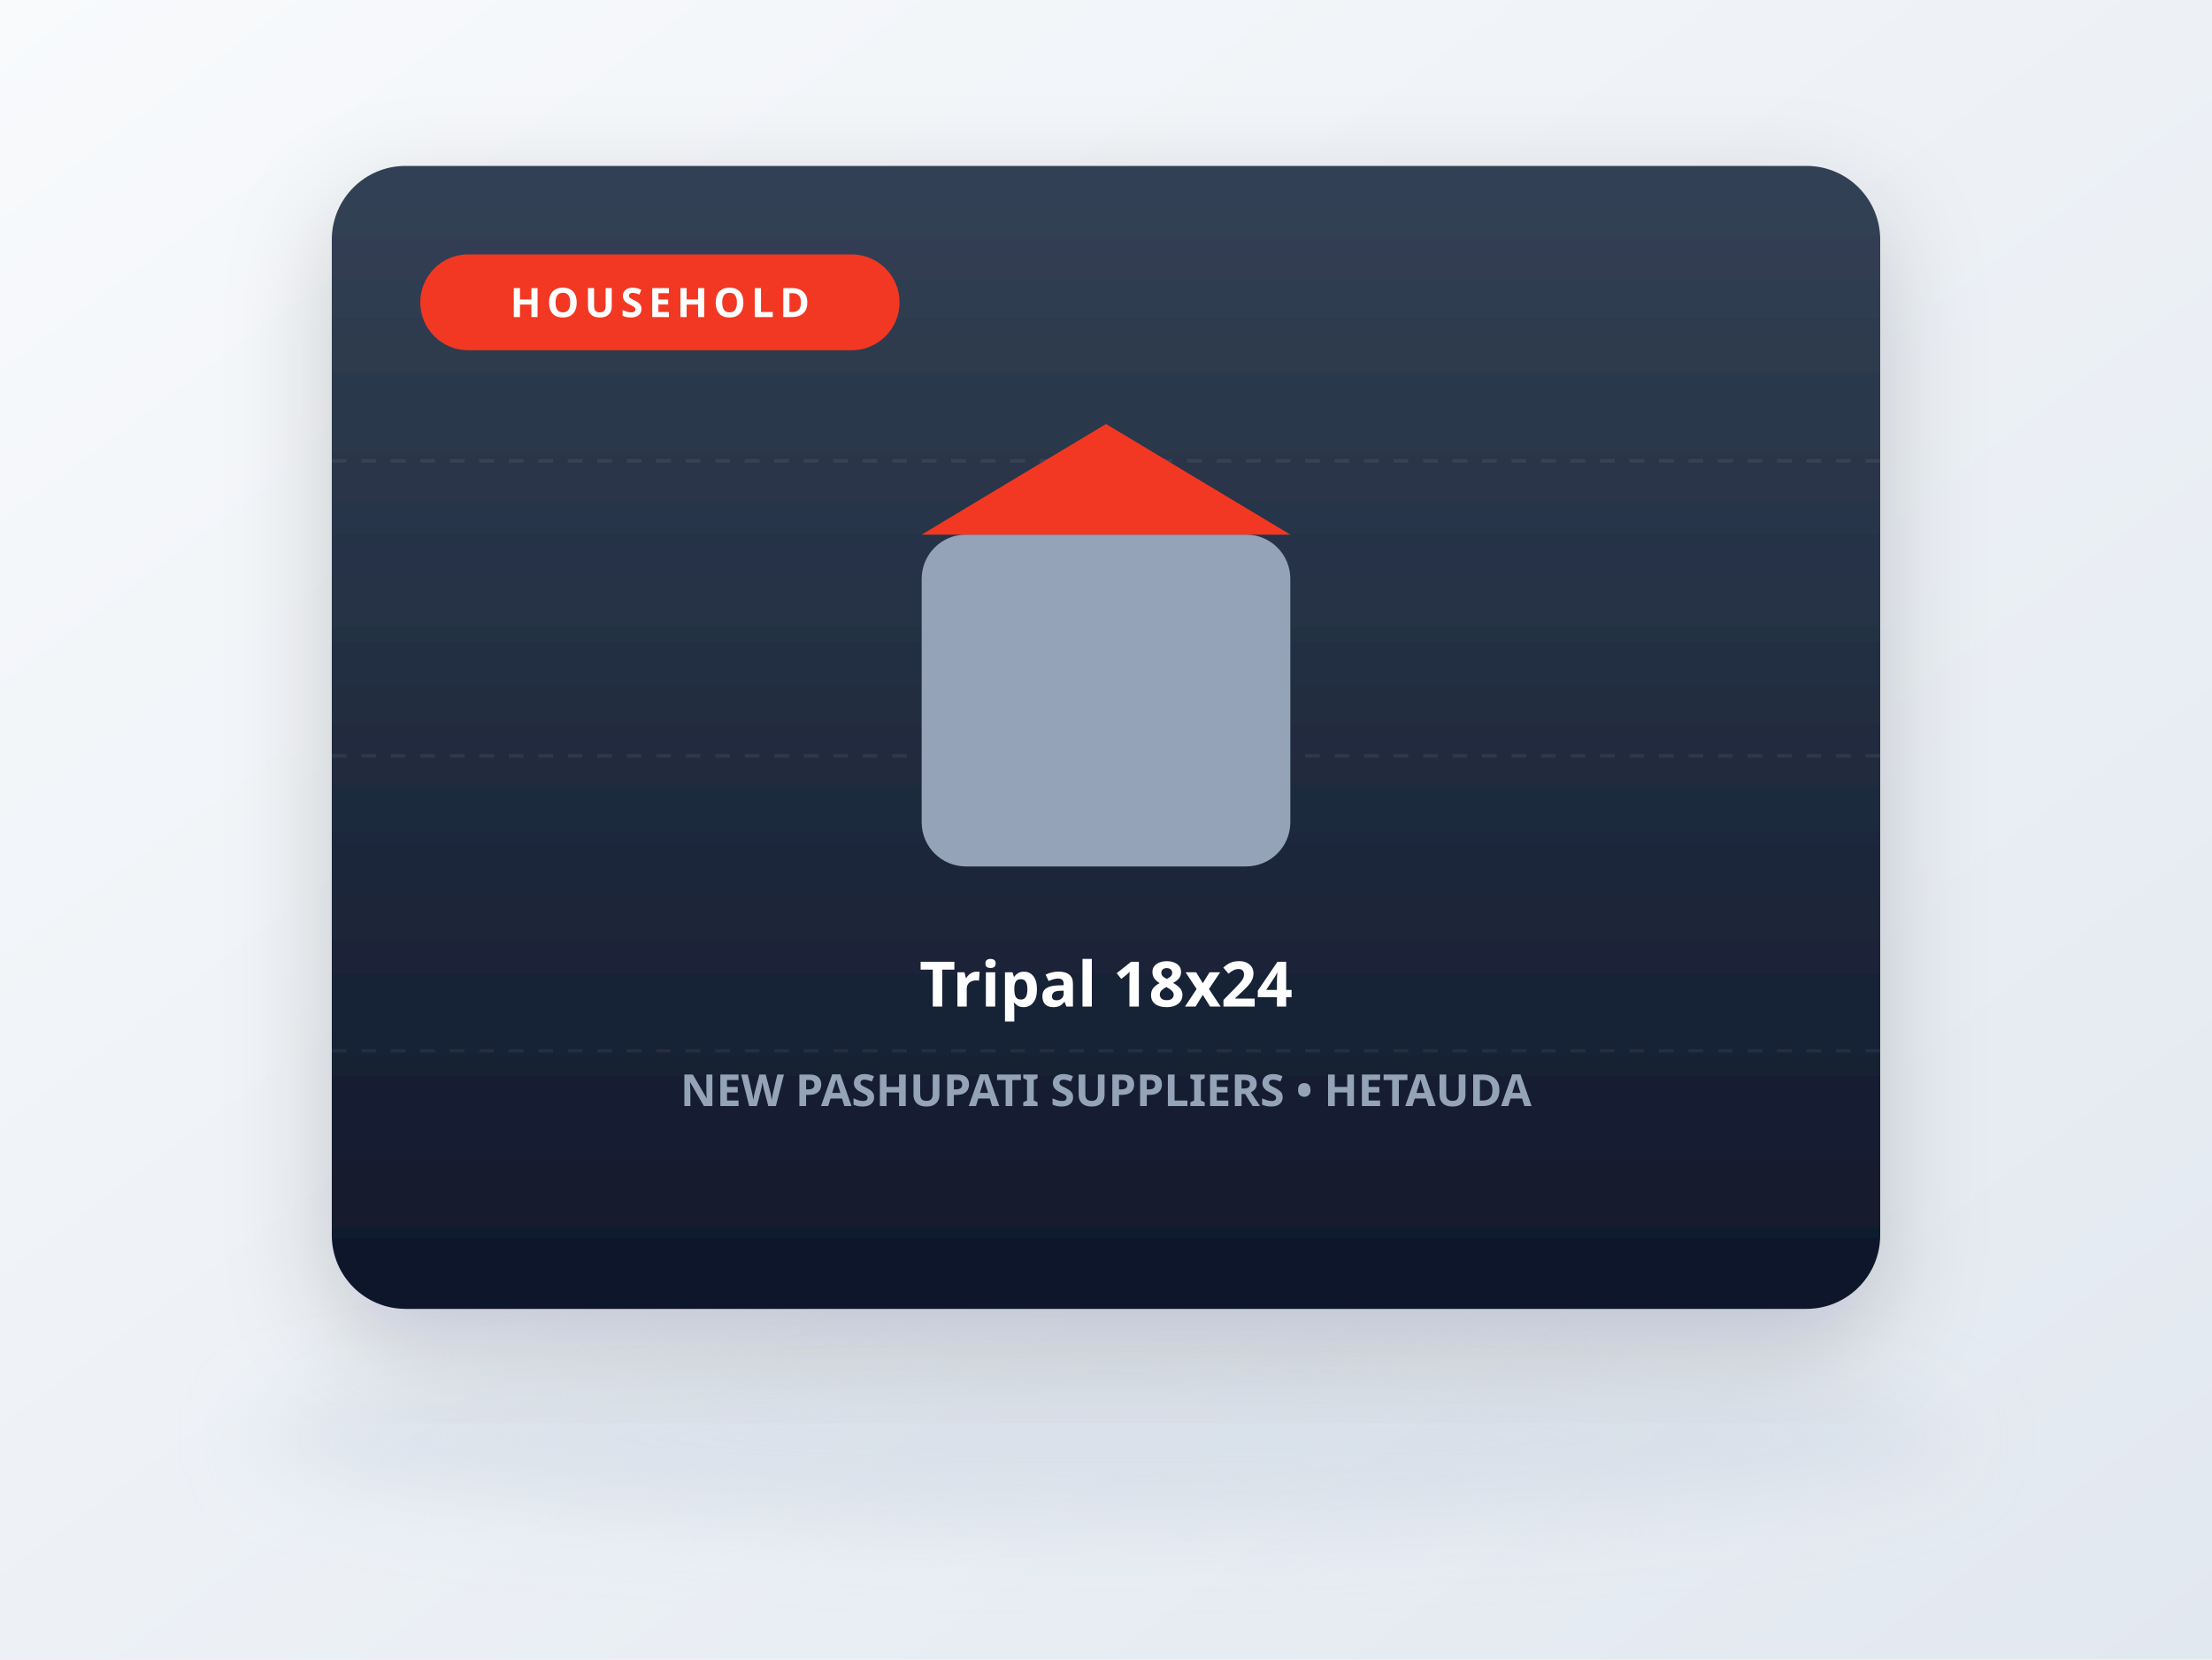
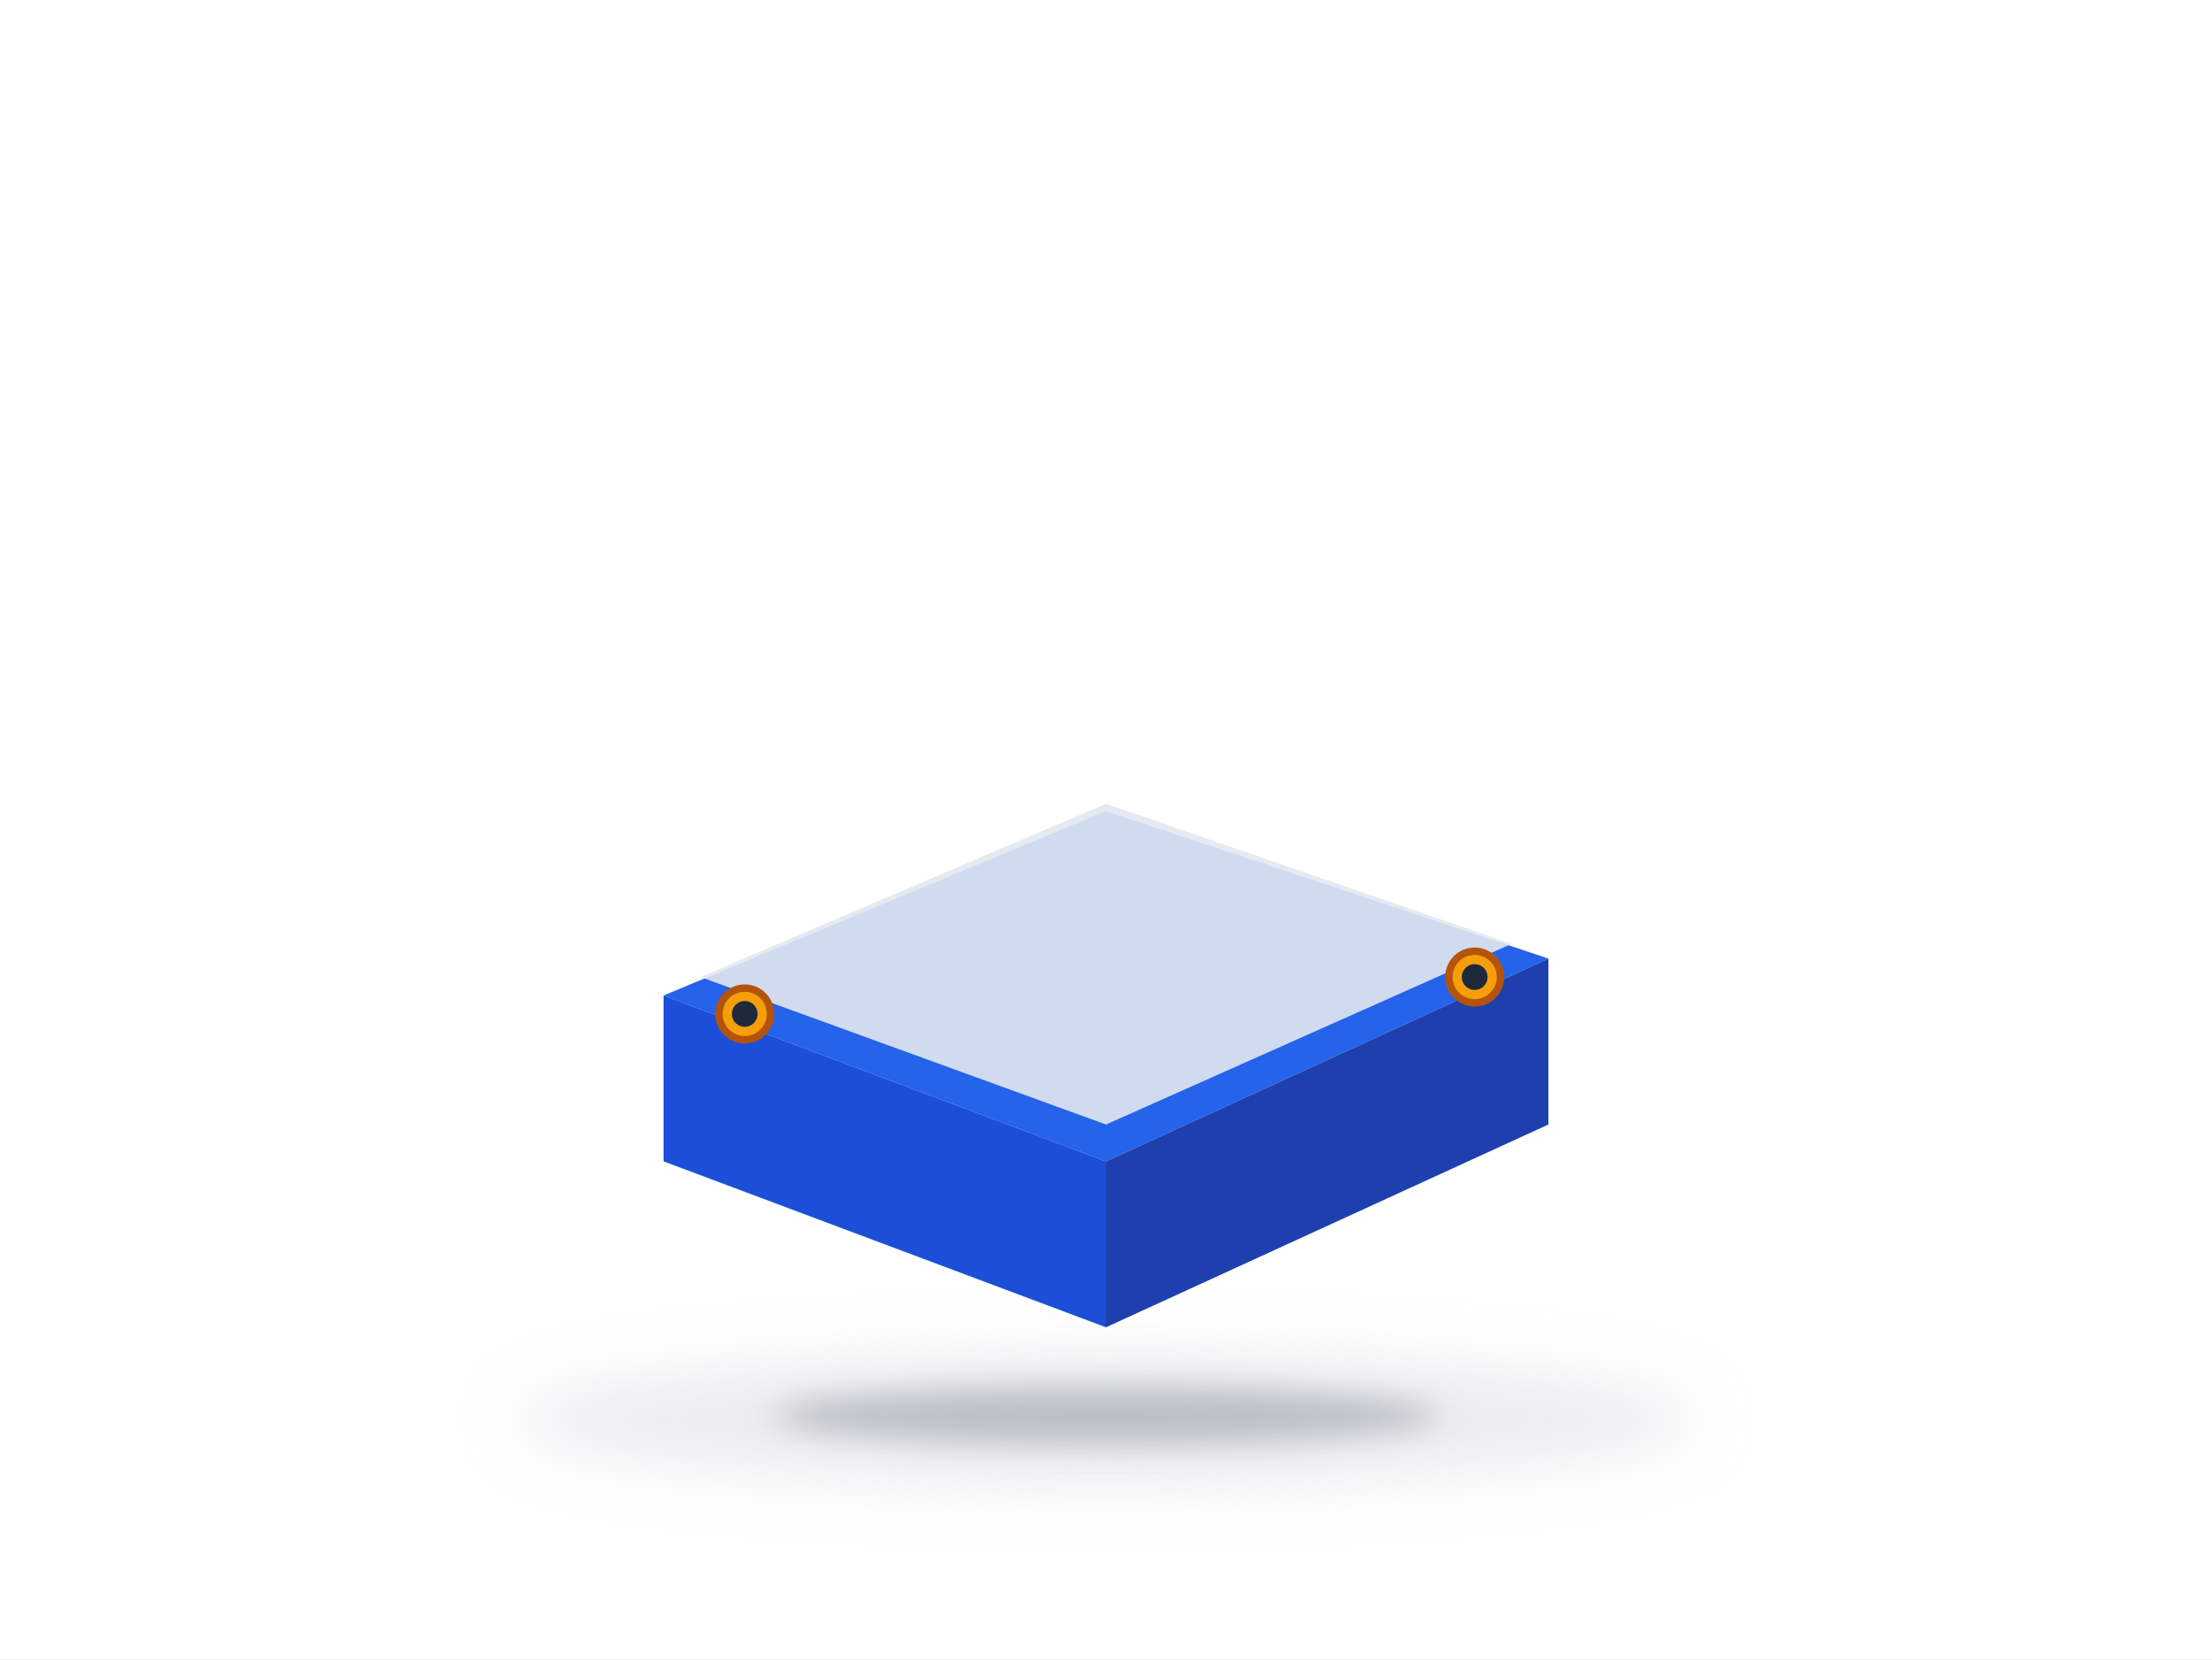
<svg xmlns="http://www.w3.org/2000/svg" viewBox="0 0 600 450" width="600" height="450">
  <defs>
-     <linearGradient id="bgGrad" x1="0%" y1="0%" x2="100%" y2="100%">
-       <stop offset="0%" stop-color="#F8FAFC" />
+     <linearGradient id="metalGrad" x1="0%" y1="0%" x2="100%" y2="0%">
+       <stop offset="0%" stop-color="#94A3B8" />
+       <stop offset="25%" stop-color="#E2E8F0" />
+       <stop offset="50%" stop-color="#FFFFFF" />
+       <stop offset="75%" stop-color="#CBD5E1" />
+       <stop offset="100%" stop-color="#64748B" />
+     </linearGradient>
+     <linearGradient id="chromeGrad" x1="0%" y1="0%" x2="0%" y2="100%">
+       <stop offset="0%" stop-color="#FFFFFF" />
+       <stop offset="35%" stop-color="#CBD5E1" />
+       <stop offset="70%" stop-color="#94A3B8" />
      <stop offset="100%" stop-color="#E2E8F0" />
    </linearGradient>
-     <linearGradient id="cardGrad" x1="0%" y1="0%" x2="0%" y2="100%">
-       <stop offset="0%" stop-color="#334155" />
-       <stop offset="100%" stop-color="#0F172A" />
+     <linearGradient id="brassGrad" x1="0%" y1="0%" x2="100%" y2="100%">
+       <stop offset="0%" stop-color="#FDE68A" />
+       <stop offset="30%" stop-color="#F59E0B" />
+       <stop offset="70%" stop-color="#D97706" />
+       <stop offset="100%" stop-color="#B45309" />
    </linearGradient>
-     <filter id="shadow" x="-10%" y="-10%" width="120%" height="120%">
-       <feDropShadow dx="0" dy="10" stdDeviation="14" flood-color="#0F172A" flood-opacity="0.18" />
-     </filter>
+     <linearGradient id="nonstickGrad" x1="0%" y1="0%" x2="100%" y2="100%">
+       <stop offset="0%" stop-color="#262626" />
+       <stop offset="50%" stop-color="#171717" />
+       <stop offset="100%" stop-color="#0A0A0A" />
+     </linearGradient>
+     <linearGradient id="strawGrad" x1="0%" y1="0%" x2="100%" y2="0%">
+       <stop offset="0%" stop-color="#D97706" />
+       <stop offset="50%" stop-color="#FDE68A" />
+       <stop offset="100%" stop-color="#B45309" />
+     </linearGradient>
  </defs>
-   <rect width="600" height="450" fill="url(#bgGrad)" />
-   <ellipse cx="300" cy="390" rx="230" ry="24" fill="#CBD5E1" opacity="0.5" filter="blur(10px)" />
-   <g transform="translate(90, 45)" filter="url(#shadow)">
-     <rect width="420" height="310" rx="20" fill="url(#cardGrad)" />
-     <line x1="0" y1="80" x2="420" y2="80" stroke="#FFFFFF" stroke-opacity="0.06" stroke-dasharray="4,4" />
-     <line x1="0" y1="160" x2="420" y2="160" stroke="#FFFFFF" stroke-opacity="0.06" stroke-dasharray="4,4" />
-     <line x1="0" y1="240" x2="420" y2="240" stroke="#FFFFFF" stroke-opacity="0.06" stroke-dasharray="4,4" />
-     <rect x="24" y="24" width="130" height="26" rx="13" fill="#F23822" />
-     <text x="89" y="41" font-family="system-ui, sans-serif" font-size="11" font-weight="800" fill="#FFFFFF" text-anchor="middle" letter-spacing="1.5">HOUSEHOLD</text>
-     <g transform="translate(10, 10)">
-       <rect x="150" y="90" width="100" height="90" rx="12" fill="#94A3B8" />
-       <path d="M 150 90 L 200 60 L 250 90 Z" fill="#F23822" />
+   <rect width="600" height="450" fill="#FFFFFF" />
+   <ellipse cx="300" cy="385" rx="160" ry="18" fill="#D1D5DB" opacity="0.45" filter="blur(8px)" />
+   <ellipse cx="300" cy="384" rx="90" ry="8" fill="#9CA3AF" opacity="0.6" filter="blur(4px)" />
+   <g id="product-artwork">
+     <g transform="translate(180, 180)">
+       <polygon points="0,90 120,40 240,80 120,135" fill="#2563EB" />
+       <polygon points="0,90 120,135 120,180 0,135" fill="#1D4ED8" />
+       <polygon points="120,135 240,80 240,125 120,180" fill="#1E40AF" />
+       <polygon points="10,85 120,38 230,76 120,125" fill="#E2E8F0" opacity="0.9" />
+       <circle cx="22" cy="95" r="7" fill="#F59E0B" stroke="#B45309" stroke-width="2" />
+       <circle cx="22" cy="95" r="3.5" fill="#1E293B" />
+       <circle cx="220" cy="85" r="7" fill="#F59E0B" stroke="#B45309" stroke-width="2" />
+       <circle cx="220" cy="85" r="3.5" fill="#1E293B" />
    </g>
-     <text x="210" y="228" font-family="system-ui, sans-serif" font-size="17" font-weight="800" fill="#FFFFFF" text-anchor="middle">Tripal 18x24</text>
-     <text x="210" y="255" font-family="system-ui, sans-serif" font-size="12" font-weight="600" fill="#94A3B8" text-anchor="middle">NEW PASHUPATI SUPPLIERS • HETAUDA</text>
  </g>
</svg>
